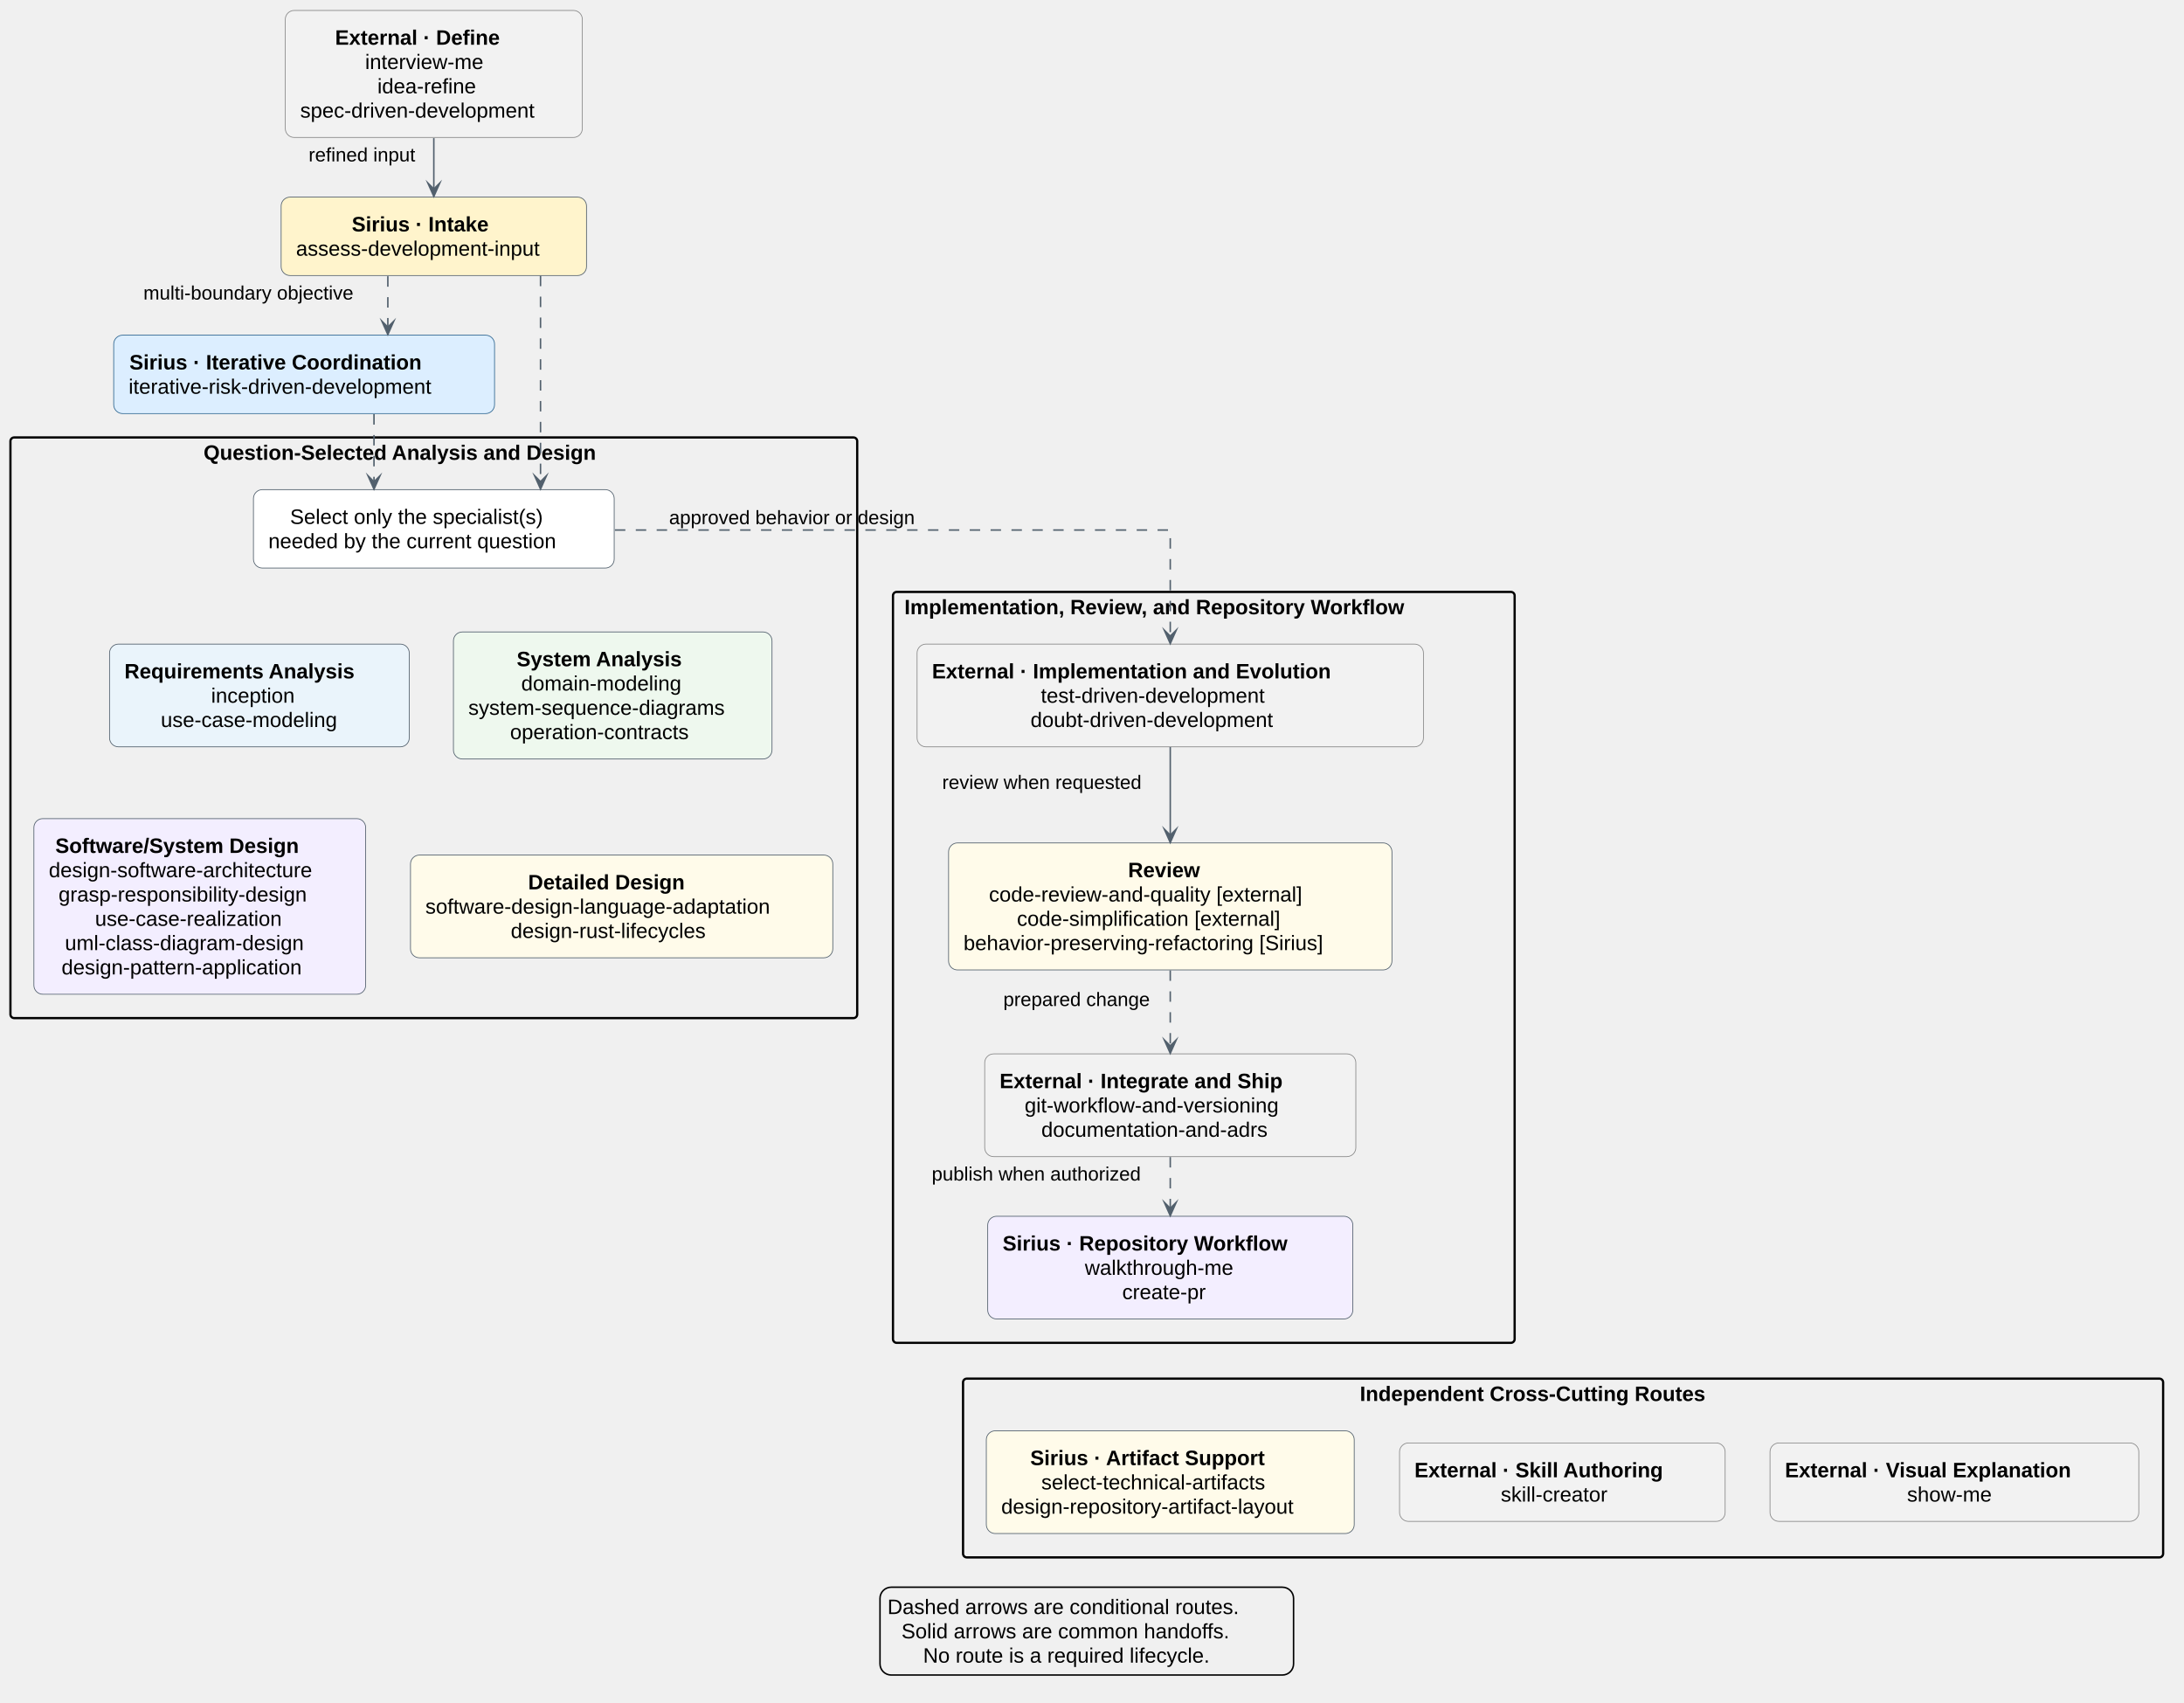
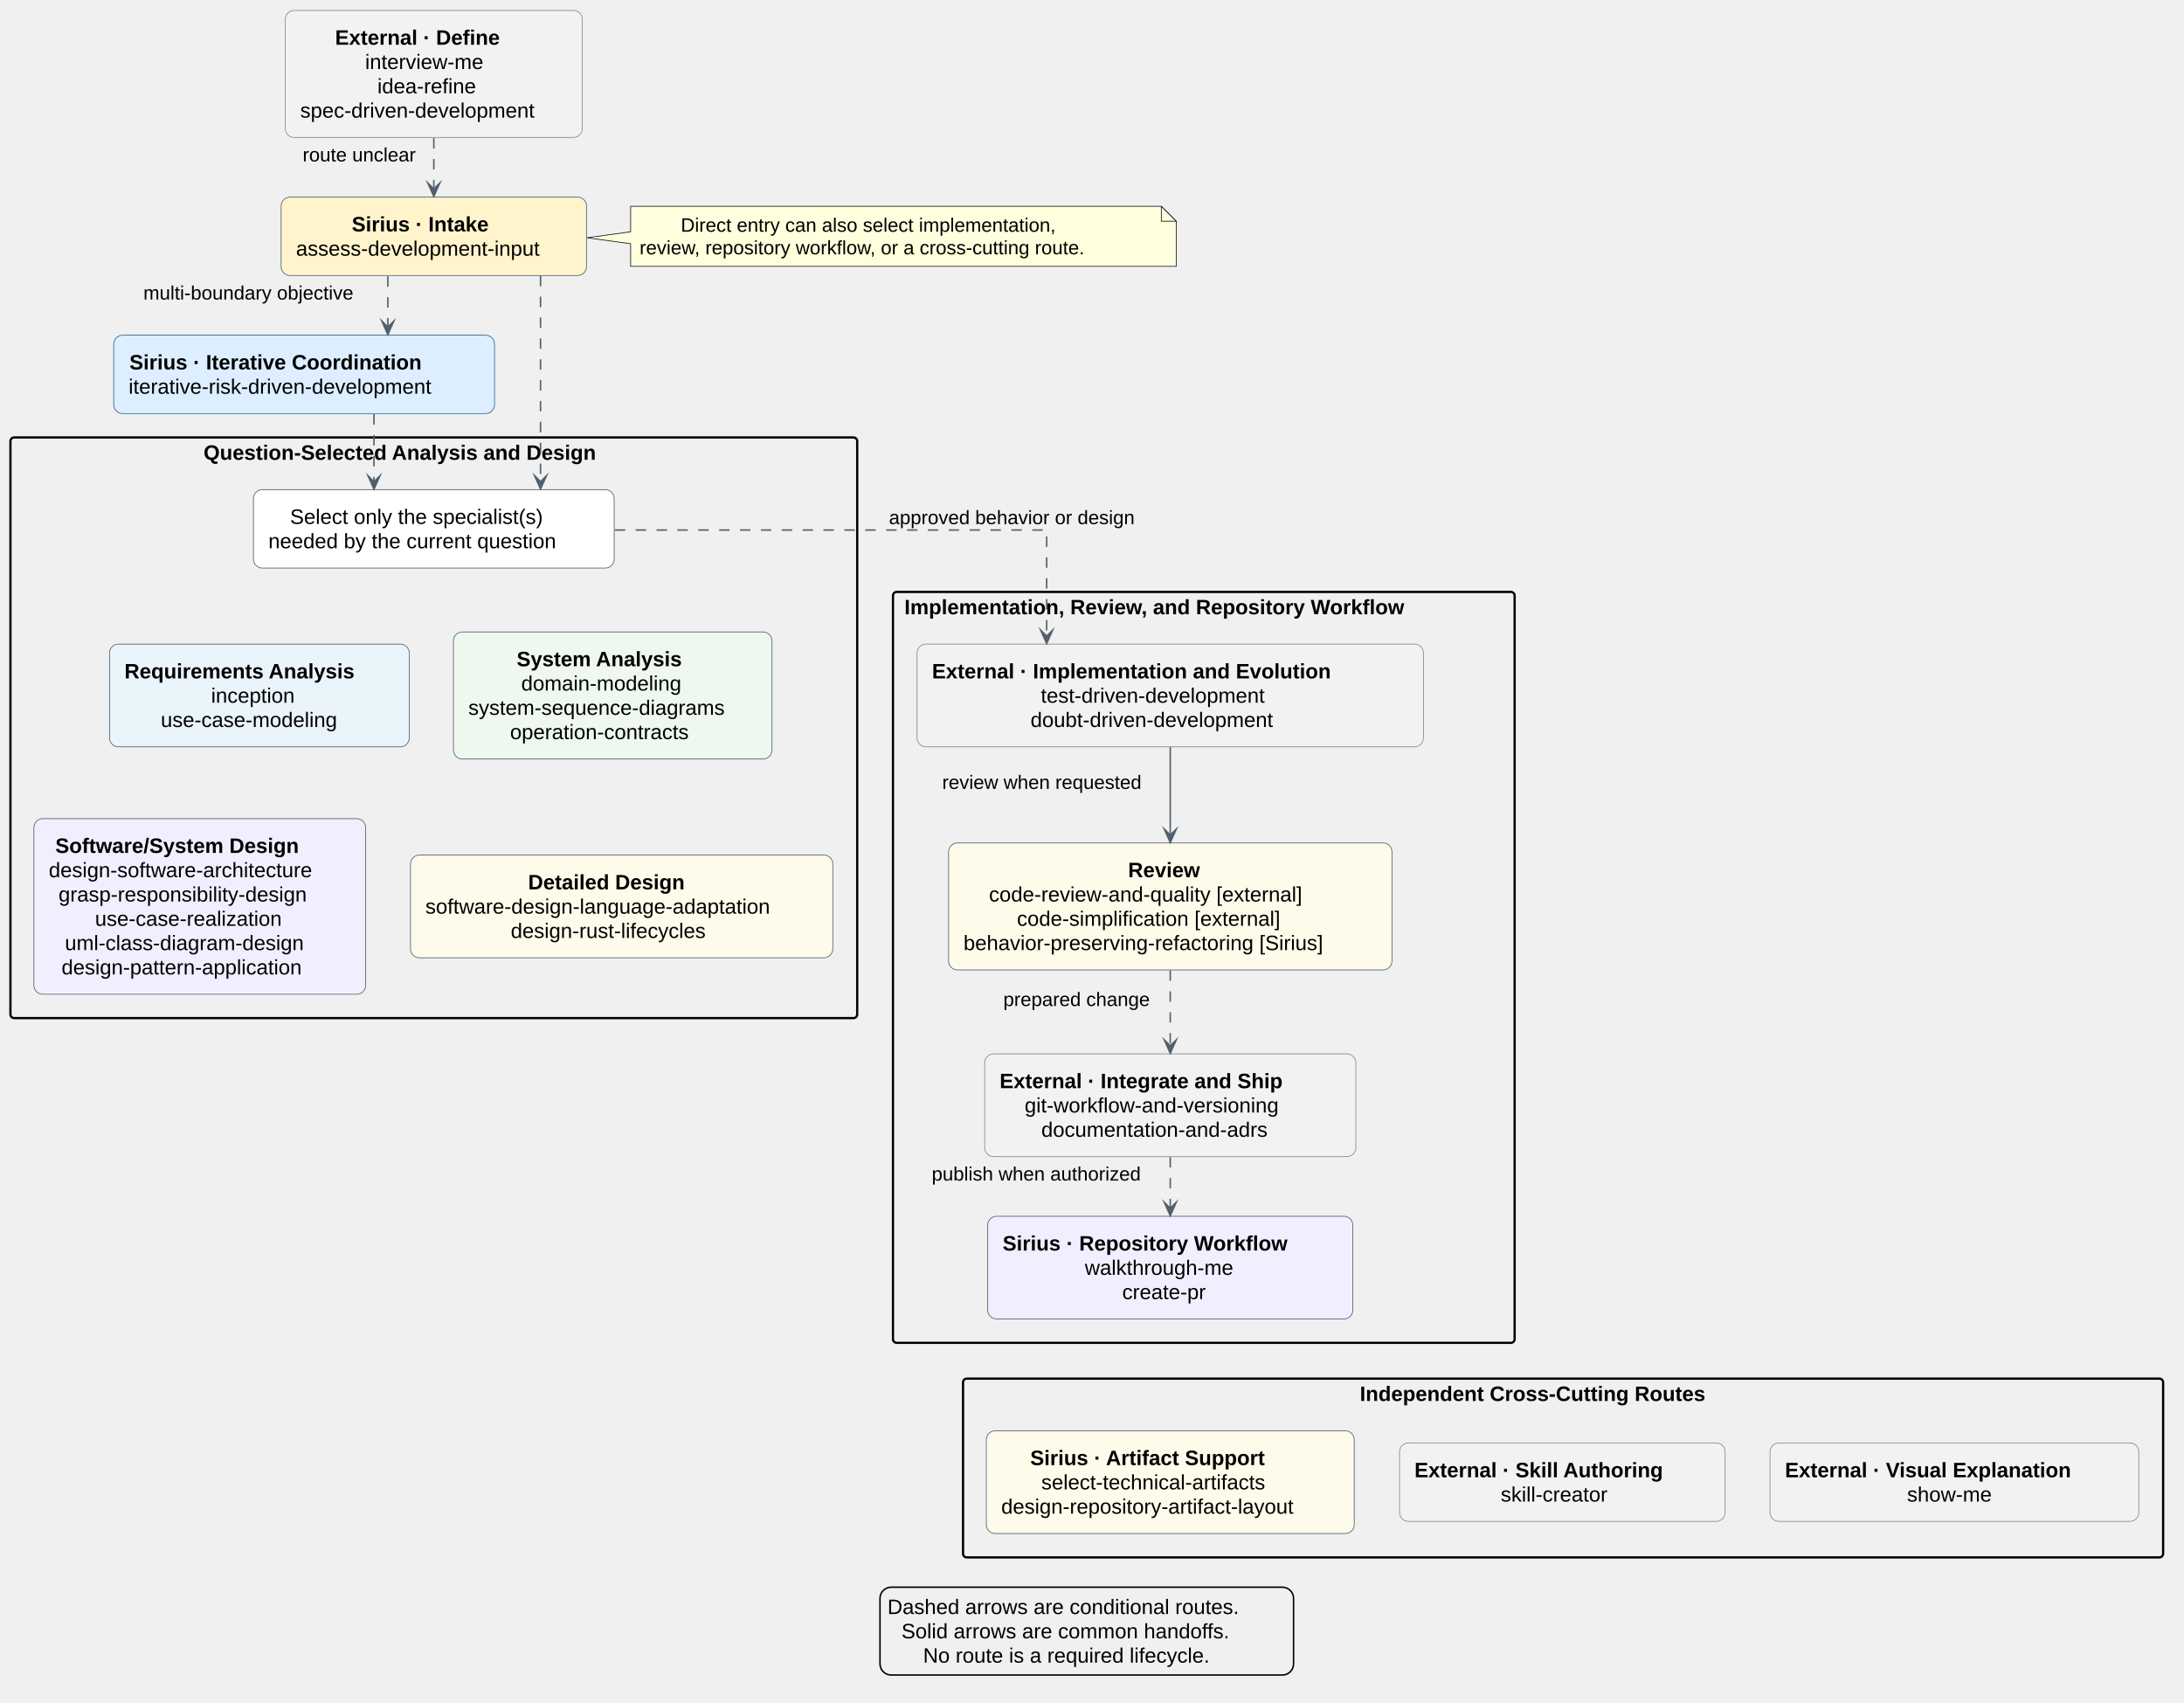
<svg xmlns="http://www.w3.org/2000/svg" version="1.1" data-diagram-type="CLASS" style="width:1465px;height:1142px;background:#FFFFFF;" width="1465px" height="1142px" viewBox="0 0 1465 1142" zoomAndPan="magnify" preserveAspectRatio="none" contentStyleType="text/css">
  <defs />
  <g font-family="sans-serif" lengthAdjust="spacing">
-     <g class="cluster" data-qualified-name="analysis" id="ent0004" data-source-line="42">
+     <g class="cluster" data-qualified-name="analysis" id="ent0007" data-source-line="47">
      <rect x="7" y="293.37" width="568" height="389.42" fill="none" style="stroke:#000;stroke-width:1.5;" rx="2.5" ry="2.5" />
      <text x="136.552" y="308.365" fill="#000" font-size="14" textLength="308.896" font-weight="700" font-family="Arial">Question-Selected Analysis and Design</text>
    </g>
-     <g class="cluster" data-qualified-name="delivery" id="ent0014" data-source-line="78">
+     <g class="cluster" data-qualified-name="delivery" id="ent0017" data-source-line="83">
      <rect x="599" y="396.97" width="417" height="503.6" fill="none" style="stroke:#000;stroke-width:1.5;" rx="2.5" ry="2.5" />
      <text x="606.66" y="411.965" fill="#000" font-size="14" textLength="401.68" font-weight="700" font-family="Arial">Implementation, Review, and Repository Workflow</text>
    </g>
-     <g class="cluster" data-qualified-name="crosscutting" id="ent0022" data-source-line="106">
+     <g class="cluster" data-qualified-name="crosscutting" id="ent0025" data-source-line="111">
      <rect x="646" y="924.57" width="805" height="119.89" fill="none" style="stroke:#000;stroke-width:1.5;" rx="2.5" ry="2.5" />
      <text x="912.164" y="939.565" fill="#000" font-size="14" textLength="272.672" font-weight="700" font-family="Arial">Independent Cross-Cutting Routes</text>
    </g>
-     <g class="entity" data-qualified-name="analysis.specialist" id="ent0005" data-source-line="43">
+     <g class="entity" data-qualified-name="analysis.specialist" id="ent0008" data-source-line="48">
      <rect x="170.01" y="328.37" width="241.977" height="52.594" fill="#FFF" style="stroke:#52606D;stroke-width:0.5;" rx="6" ry="6" />
      <text x="194.564" y="351.365" fill="#000" font-size="14" textLength="192.869" font-family="Arial">Select only the specialist(s)</text>
      <text x="180.01" y="367.662" fill="#000" font-size="14" textLength="221.977" font-family="Arial">needed by the current question</text>
    </g>
-     <g class="entity" data-qualified-name="analysis.requirements" id="ent0006" data-source-line="47">
+     <g class="entity" data-qualified-name="analysis.requirements" id="ent0009" data-source-line="52">
      <rect x="73.48" y="431.97" width="201.05" height="68.891" fill="#EAF4FB" style="stroke:#52606D;stroke-width:0.5;" rx="6" ry="6" />
      <text x="83.48" y="454.965" fill="#000" font-size="14" textLength="181.05" font-weight="700" font-family="Arial">Requirements Analysis</text>
      <text x="141.616" y="471.262" fill="#000" font-size="14" textLength="64.777" font-family="Arial">inception</text>
      <text x="107.85" y="487.559" fill="#000" font-size="14" textLength="132.31" font-family="Arial">use-case-modeling</text>
    </g>
-     <g class="entity" data-qualified-name="analysis.systemAnalysis" id="ent0007" data-source-line="52">
+     <g class="entity" data-qualified-name="analysis.systemAnalysis" id="ent0010" data-source-line="57">
      <rect x="304.16" y="423.82" width="213.689" height="85.188" fill="#EEF8EE" style="stroke:#52606D;stroke-width:0.5;" rx="6" ry="6" />
      <text x="346.59" y="446.815" fill="#000" font-size="14" textLength="128.83" font-weight="700" font-family="Arial">System Analysis</text>
      <text x="349.642" y="463.112" fill="#000" font-size="14" textLength="122.726" font-family="Arial">domain-modeling</text>
      <text x="314.16" y="479.409" fill="#000" font-size="14" textLength="193.689" font-family="Arial">system-sequence-diagrams</text>
      <text x="342.15" y="495.706" fill="#000" font-size="14" textLength="137.71" font-family="Arial">operation-contracts</text>
    </g>
-     <g class="entity" data-qualified-name="analysis.softwareDesign" id="ent0008" data-source-line="58">
+     <g class="entity" data-qualified-name="analysis.softwareDesign" id="ent0011" data-source-line="63">
      <rect x="22.73" y="549.01" width="222.549" height="117.781" fill="#F3EEFF" style="stroke:#52606D;stroke-width:0.5;" rx="6" ry="6" />
      <text x="37.102" y="572.005" fill="#000" font-size="14" textLength="193.806" font-weight="700" font-family="Arial">Software/System Design</text>
      <text x="32.73" y="588.302" fill="#000" font-size="14" textLength="202.549" font-family="Arial">design-software-architecture</text>
      <text x="39.279" y="604.599" fill="#000" font-size="14" textLength="189.451" font-family="Arial">grasp-responsibility-design</text>
      <text x="63.734" y="620.896" fill="#000" font-size="14" textLength="140.54" font-family="Arial">use-case-realization</text>
      <text x="43.521" y="637.193" fill="#000" font-size="14" textLength="180.968" font-family="Arial">uml-class-diagram-design</text>
      <text x="41.275" y="653.489" fill="#000" font-size="14" textLength="185.459" font-family="Arial">design-pattern-application</text>
    </g>
-     <g class="entity" data-qualified-name="analysis.detailedDesign" id="ent0009" data-source-line="66">
+     <g class="entity" data-qualified-name="analysis.detailedDesign" id="ent0012" data-source-line="71">
      <rect x="275.36" y="573.45" width="283.272" height="68.891" fill="#FFFBEA" style="stroke:#52606D;stroke-width:0.5;" rx="6" ry="6" />
      <text x="354.256" y="596.445" fill="#000" font-size="14" textLength="125.48" font-weight="700" font-family="Arial">Detailed Design</text>
      <text x="285.36" y="612.742" fill="#000" font-size="14" textLength="263.272" font-family="Arial">software-design-language-adaptation</text>
      <text x="342.618" y="629.039" fill="#000" font-size="14" textLength="148.757" font-family="Arial">design-rust-lifecycles</text>
    </g>
-     <g class="entity" data-qualified-name="delivery.implementation" id="ent0015" data-source-line="79">
+     <g class="entity" data-qualified-name="delivery.implementation" id="ent0018" data-source-line="84">
      <rect x="615.16" y="431.97" width="339.676" height="68.891" fill="#F2F2F2" style="stroke:#888;stroke-width:0.5;" rx="6" ry="6" />
      <text x="625.16" y="454.965" fill="#000" font-size="14" textLength="319.676" font-weight="700" font-family="Arial">External · Implementation and Evolution</text>
      <text x="698.175" y="471.262" fill="#000" font-size="14" textLength="173.646" font-family="Arial">test-driven-development</text>
      <text x="691.267" y="487.559" fill="#000" font-size="14" textLength="187.462" font-family="Arial">doubt-driven-development</text>
    </g>
-     <g class="entity" data-qualified-name="delivery.review" id="ent0016" data-source-line="84">
+     <g class="entity" data-qualified-name="delivery.review" id="ent0019" data-source-line="89">
      <rect x="636.3" y="565.3" width="297.402" height="85.188" fill="#FFFBEA" style="stroke:#52606D;stroke-width:0.5;" rx="6" ry="6" />
      <text x="756.687" y="588.295" fill="#000" font-size="14" textLength="56.629" font-weight="700" font-family="Arial">Review</text>
      <text x="663.386" y="604.592" fill="#000" font-size="14" textLength="243.229" font-family="Arial">code-review-and-quality [external]</text>
      <text x="682.158" y="620.889" fill="#000" font-size="14" textLength="205.687" font-family="Arial">code-simplification [external]</text>
      <text x="646.3" y="637.186" fill="#000" font-size="14" textLength="277.402" font-family="Arial">behavior-preserving-refactoring [Sirius]</text>
    </g>
-     <g class="entity" data-qualified-name="delivery.integrate" id="ent0017" data-source-line="90">
+     <g class="entity" data-qualified-name="delivery.integrate" id="ent0020" data-source-line="95">
      <rect x="660.53" y="706.79" width="248.942" height="68.891" fill="#F2F2F2" style="stroke:#888;stroke-width:0.5;" rx="6" ry="6" />
      <text x="670.53" y="729.785" fill="#000" font-size="14" textLength="228.942" font-weight="700" font-family="Arial">External · Integrate and Ship</text>
      <text x="687.302" y="746.082" fill="#000" font-size="14" textLength="195.398" font-family="Arial">git-workflow-and-versioning</text>
      <text x="698.506" y="762.379" fill="#000" font-size="14" textLength="172.99" font-family="Arial">documentation-and-adrs</text>
    </g>
-     <g class="entity" data-qualified-name="delivery.repository" id="ent0018" data-source-line="95">
+     <g class="entity" data-qualified-name="delivery.repository" id="ent0021" data-source-line="100">
      <rect x="662.54" y="815.68" width="244.93" height="68.891" fill="#F3EEFF" style="stroke:#52606D;stroke-width:0.5;" rx="6" ry="6" />
      <text x="672.54" y="838.675" fill="#000" font-size="14" textLength="224.93" font-weight="700" font-family="Arial">Sirius · Repository Workflow</text>
      <text x="727.682" y="854.972" fill="#000" font-size="14" textLength="114.646" font-family="Arial">walkthrough-me</text>
      <text x="752.784" y="871.269" fill="#000" font-size="14" textLength="64.442" font-family="Arial">create-pr</text>
    </g>
-     <g class="entity" data-qualified-name="crosscutting.support" id="ent0023" data-source-line="107">
+     <g class="entity" data-qualified-name="crosscutting.support" id="ent0026" data-source-line="112">
      <rect x="661.61" y="959.57" width="246.789" height="68.891" fill="#FFFBEA" style="stroke:#52606D;stroke-width:0.5;" rx="6" ry="6" />
      <text x="691.058" y="982.565" fill="#000" font-size="14" textLength="187.893" font-weight="700" font-family="Arial">Sirius · Artifact Support</text>
      <text x="698.503" y="998.862" fill="#000" font-size="14" textLength="173.004" font-family="Arial">select-technical-artifacts</text>
      <text x="671.61" y="1015.159" fill="#000" font-size="14" textLength="226.789" font-family="Arial">design-repository-artifact-layout</text>
    </g>
-     <g class="entity" data-qualified-name="crosscutting.authoring" id="ent0024" data-source-line="112">
+     <g class="entity" data-qualified-name="crosscutting.authoring" id="ent0027" data-source-line="117">
      <rect x="938.8" y="967.72" width="218.399" height="52.594" fill="#F2F2F2" style="stroke:#888;stroke-width:0.5;" rx="6" ry="6" />
      <text x="948.8" y="990.715" fill="#000" font-size="14" textLength="198.399" font-weight="700" font-family="Arial">External · Skill Authoring</text>
      <text x="1006.711" y="1007.012" fill="#000" font-size="14" textLength="82.578" font-family="Arial">skill-creator</text>
    </g>
-     <g class="entity" data-qualified-name="crosscutting.visual" id="ent0025" data-source-line="116">
+     <g class="entity" data-qualified-name="crosscutting.visual" id="ent0028" data-source-line="121">
      <rect x="1187.31" y="967.72" width="247.37" height="52.594" fill="#F2F2F2" style="stroke:#888;stroke-width:0.5;" rx="6" ry="6" />
      <text x="1197.31" y="990.715" fill="#000" font-size="14" textLength="227.37" font-weight="700" font-family="Arial">External · Visual Explanation</text>
      <text x="1279.252" y="1007.012" fill="#000" font-size="14" textLength="63.485" font-family="Arial">show-me</text>
    </g>
    <g class="entity" data-qualified-name="define" id="ent0001" data-source-line="27">
      <rect x="191.37" y="7" width="199.252" height="85.188" fill="#F2F2F2" style="stroke:#888;stroke-width:0.5;" rx="6" ry="6" />
      <text x="224.78" y="29.995" fill="#000" font-size="14" textLength="132.433" font-weight="700" font-family="Arial">External · Define</text>
      <text x="244.915" y="46.292" fill="#000" font-size="14" textLength="92.162" font-family="Arial">interview-me</text>
      <text x="253.149" y="62.589" fill="#000" font-size="14" textLength="75.694" font-family="Arial">idea-refine</text>
      <text x="201.37" y="78.886" fill="#000" font-size="14" textLength="179.252" font-family="Arial">spec-driven-development</text>
    </g>
    <g class="entity" data-qualified-name="assess" id="ent0002" data-source-line="33">
      <rect x="188.58" y="132.19" width="204.837" height="52.594" fill="#FFF4CC" style="stroke:#52606D;stroke-width:0.5;" rx="6" ry="6" />
      <text x="235.962" y="155.185" fill="#000" font-size="14" textLength="110.072" font-weight="700" font-family="Arial">Sirius · Intake</text>
      <text x="198.58" y="171.482" fill="#000" font-size="14" textLength="184.837" font-family="Arial">assess-development-input</text>
    </g>
    <g class="entity" data-qualified-name="iterative" id="ent0003" data-source-line="37">
      <rect x="76.27" y="224.78" width="255.464" height="52.594" fill="#DCEEFF" style="stroke:#2F6690;stroke-width:0.5;" rx="6" ry="6" />
      <text x="86.796" y="247.775" fill="#000" font-size="14" textLength="234.411" font-weight="700" font-family="Arial">Sirius · Iterative Coordination</text>
      <text x="86.27" y="264.072" fill="#000" font-size="14" textLength="235.464" font-family="Arial">iterative-risk-driven-development</text>
    </g>
-     <g class="link" data-entity-1="ent0015" data-entity-2="ent0016" id="lnk19" data-source-line="101" data-link-type="dependency">
-       <path d="M785,501.02 C785,520.33 785,539.55 785,560.04" style="stroke:#52606D;stroke-width:1;" fill="none" id="implementation-to-review" codeLine="101" />
+     <g class="entity" data-qualified-name="GMN4" id="ent0005" data-source-line="43">
+       <path d="M423.01,138.35 L423.01,155.46 L393.71,159.46 L423.01,163.46 L423.01,178.616 A0,0 0 0 0 423.01,178.616 L788.999,178.616 A0,0 0 0 0 788.999,178.616 L788.999,148.35 L778.999,138.35 L423.01,138.35 A0,0 0 0 0 423.01,138.35" style="stroke:#181818;stroke-width:0.5;" fill="#FEFFDD" />
+       <path d="M778.999,138.35 L778.999,148.35 L788.999,148.35 L778.999,138.35" style="stroke:#181818;stroke-width:0.5;" fill="#FEFFDD" />
+       <text x="456.673" y="155.417" fill="#000" font-size="13" textLength="289.663" font-family="Arial">Direct entry can also select implementation,</text>
+       <text x="429.01" y="170.55" fill="#000" font-size="13" textLength="344.989" font-family="Arial">review, repository workflow, or a cross-cutting route.</text>
+     </g>
+     <g class="link" data-entity-1="ent0018" data-entity-2="ent0019" id="lnk22" data-source-line="106" data-link-type="dependency">
+       <path d="M785,501.02 C785,520.33 785,539.55 785,560.04" style="stroke:#52606D;stroke-width:1;" fill="none" id="implementation-to-review" codeLine="106" />
      <polygon points="785,565.04,789,556.04,785,560.04,781,556.04,785,565.04" fill="#52606D" style="stroke:#52606D;stroke-width:1;stroke-linejoin:miter;stroke-miterlimit:10;" />
      <text x="632" y="529.097" fill="#000" font-size="13" textLength="152.604" font-family="Arial">review when requested</text>
    </g>
-     <g class="link" data-entity-1="ent0016" data-entity-2="ent0017" id="lnk20" data-source-line="102" data-link-type="dependency">
-       <path d="M785,650.82 C785,668.79 785,684.4 785,701.4" style="stroke:#52606D;stroke-width:1;stroke-dasharray:7,7;" fill="none" id="review-to-integrate" codeLine="102" />
+     <g class="link" data-entity-1="ent0019" data-entity-2="ent0020" id="lnk23" data-source-line="107" data-link-type="dependency">
+       <path d="M785,650.82 C785,668.79 785,684.4 785,701.4" style="stroke:#52606D;stroke-width:1;stroke-dasharray:7,7;" fill="none" id="review-to-integrate" codeLine="107" />
      <polygon points="785,706.4,789,697.4,785,701.4,781,697.4,785,706.4" fill="#52606D" style="stroke:#52606D;stroke-width:1;stroke-linejoin:miter;stroke-miterlimit:10;" />
      <text x="673" y="674.677" fill="#000" font-size="13" textLength="111.382" font-family="Arial">prepared change</text>
    </g>
-     <g class="link" data-entity-1="ent0017" data-entity-2="ent0018" id="lnk21" data-source-line="103" data-link-type="dependency">
-       <path d="M785,775.99 C785,788.56 785,797.75 785,810.33" style="stroke:#52606D;stroke-width:1;stroke-dasharray:7,7;" fill="none" id="integrate-to-repository" codeLine="103" />
+     <g class="link" data-entity-1="ent0020" data-entity-2="ent0021" id="lnk24" data-source-line="108" data-link-type="dependency">
+       <path d="M785,775.99 C785,788.56 785,797.75 785,810.33" style="stroke:#52606D;stroke-width:1;stroke-dasharray:7,7;" fill="none" id="integrate-to-repository" codeLine="108" />
      <polygon points="785,815.33,789,806.33,785,810.33,781,806.33,785,815.33" fill="#52606D" style="stroke:#52606D;stroke-width:1;stroke-linejoin:miter;stroke-miterlimit:10;" />
      <text x="625" y="791.727" fill="#000" font-size="13" textLength="159.878" font-family="Arial">publish when authorized</text>
    </g>
-     <g class="link" data-entity-1="ent0001" data-entity-2="ent0002" id="lnk28" data-source-line="125" data-link-type="dependency">
-       <path d="M291,92.63 C291,105.83 291,114.96 291,126.74" style="stroke:#52606D;stroke-width:1;" fill="none" id="define-to-assess" codeLine="125" />
+     <g class="link" data-entity-1="ent0001" data-entity-2="ent0002" id="lnk31" data-source-line="130" data-link-type="dependency">
+       <path d="M291,92.63 C291,105.83 291,114.96 291,126.74" style="stroke:#52606D;stroke-width:1;stroke-dasharray:7,7;" fill="none" id="define-to-assess" codeLine="130" />
      <polygon points="291,131.74,295,122.74,291,126.74,287,122.74,291,131.74" fill="#52606D" style="stroke:#52606D;stroke-width:1;stroke-linejoin:miter;stroke-miterlimit:10;" />
-       <text x="207" y="108.247" fill="#000" font-size="13" textLength="83.592" font-family="Arial">refined input</text>
+       <text x="203" y="108.247" fill="#000" font-size="13" textLength="87.312" font-family="Arial">route unclear</text>
    </g>
-     <g class="link" data-entity-1="ent0002" data-entity-2="ent0003" id="lnk29" data-source-line="126" data-link-type="dependency">
-       <path d="M260.16,185.27 C260.16,197.55 260.16,207.08 260.16,219.36" style="stroke:#52606D;stroke-width:1;stroke-dasharray:7,7;" fill="none" id="assess-to-iterative" codeLine="126" />
+     <g class="link" data-entity-1="ent0002" data-entity-2="ent0003" id="lnk32" data-source-line="131" data-link-type="dependency">
+       <path d="M260.16,185.27 C260.16,197.55 260.16,207.08 260.16,219.36" style="stroke:#52606D;stroke-width:1;stroke-dasharray:7,7;" fill="none" id="assess-to-iterative" codeLine="131" />
      <polygon points="260.16,224.36,264.16,215.36,260.16,219.36,256.16,215.36,260.16,224.36" fill="#52606D" style="stroke:#52606D;stroke-width:1;stroke-linejoin:miter;stroke-miterlimit:10;" />
      <text x="96.16" y="200.877" fill="#000" font-size="13" textLength="163.351" font-family="Arial">multi-boundary objective</text>
    </g>
-     <g class="link" data-entity-1="ent0002" data-entity-2="ent0005" id="lnk30" data-source-line="127" data-link-type="dependency">
-       <path d="M362.58,184.94 C362.58,222.39 362.58,285.45 362.58,323" style="stroke:#52606D;stroke-width:1;stroke-dasharray:7,7;" fill="none" id="assess-to-specialist" codeLine="127" />
+     <g class="link" data-entity-1="ent0002" data-entity-2="ent0008" id="lnk33" data-source-line="132" data-link-type="dependency">
+       <path d="M362.58,184.94 C362.58,222.39 362.58,285.45 362.58,323" style="stroke:#52606D;stroke-width:1;stroke-dasharray:7,7;" fill="none" id="assess-to-specialist" codeLine="132" />
      <polygon points="362.58,328,366.58,319,362.58,323,358.58,319,362.58,328" fill="#52606D" style="stroke:#52606D;stroke-width:1;stroke-linejoin:miter;stroke-miterlimit:10;" />
    </g>
-     <g class="link" data-entity-1="ent0003" data-entity-2="ent0005" id="lnk31" data-source-line="128" data-link-type="dependency">
-       <path d="M250.87,277.76 C250.87,293.22 250.87,307.63 250.87,323.08" style="stroke:#52606D;stroke-width:1;stroke-dasharray:7,7;" fill="none" id="iterative-to-specialist" codeLine="128" />
+     <g class="link" data-entity-1="ent0003" data-entity-2="ent0008" id="lnk34" data-source-line="133" data-link-type="dependency">
+       <path d="M250.87,277.76 C250.87,293.22 250.87,307.63 250.87,323.08" style="stroke:#52606D;stroke-width:1;stroke-dasharray:7,7;" fill="none" id="iterative-to-specialist" codeLine="133" />
      <polygon points="250.87,328.08,254.87,319.08,250.87,323.08,246.87,319.08,250.87,328.08" fill="#52606D" style="stroke:#52606D;stroke-width:1;stroke-linejoin:miter;stroke-miterlimit:10;" />
    </g>
-     <g class="link" data-entity-1="ent0005" data-entity-2="ent0015" id="lnk32" data-source-line="129" data-link-type="dependency">
-       <path d="M412.48,355.46 C558.75,355.46 785,355.46 785,355.46 C785,355.46 785,394.07 785,426.61" style="stroke:#52606D;stroke-width:1;stroke-dasharray:7,7;" fill="none" id="specialist-to-implementation" codeLine="129" />
-       <polygon points="785,431.61,789,422.61,785,426.61,781,422.61,785,431.61" fill="#52606D" style="stroke:#52606D;stroke-width:1;stroke-linejoin:miter;stroke-miterlimit:10;" />
-       <text x="448.81" y="351.527" fill="#000" font-size="13" textLength="187.592" font-family="Arial">approved behavior or design</text>
+     <g class="link" data-entity-1="ent0008" data-entity-2="ent0018" id="lnk35" data-source-line="134" data-link-type="dependency">
+       <path d="M412.39,355.46 C533.63,355.46 702.08,355.46 702.08,355.46 C702.08,355.46 702.08,394.07 702.08,426.61" style="stroke:#52606D;stroke-width:1;stroke-dasharray:7,7;" fill="none" id="specialist-to-implementation" codeLine="134" />
+       <polygon points="702.08,431.61,706.08,422.61,702.08,426.61,698.08,422.61,702.08,431.61" fill="#52606D" style="stroke:#52606D;stroke-width:1;stroke-linejoin:miter;stroke-miterlimit:10;" />
+       <text x="596.31" y="351.527" fill="#000" font-size="13" textLength="187.592" font-family="Arial">approved behavior or design</text>
    </g>
-     <g class="legend" data-source-line="132">
+     <g class="legend" data-source-line="137">
      <rect x="590.292" y="1064.46" width="277.415" height="58.891" fill="none" style="stroke:#000;stroke-width:1;" rx="7.5" ry="7.5" />
      <text x="595.292" y="1082.455" fill="#000" font-size="14" textLength="267.415" font-family="Arial">Dashed arrows are conditional routes.</text>
      <text x="604.688" y="1098.752" fill="#000" font-size="14" textLength="248.623" font-family="Arial">Solid arrows are common handoffs.</text>
      <text x="619.211" y="1115.049" fill="#000" font-size="14" textLength="219.577" font-family="Arial">No route is a required lifecycle.</text>
    </g>
  </g>
</svg>
